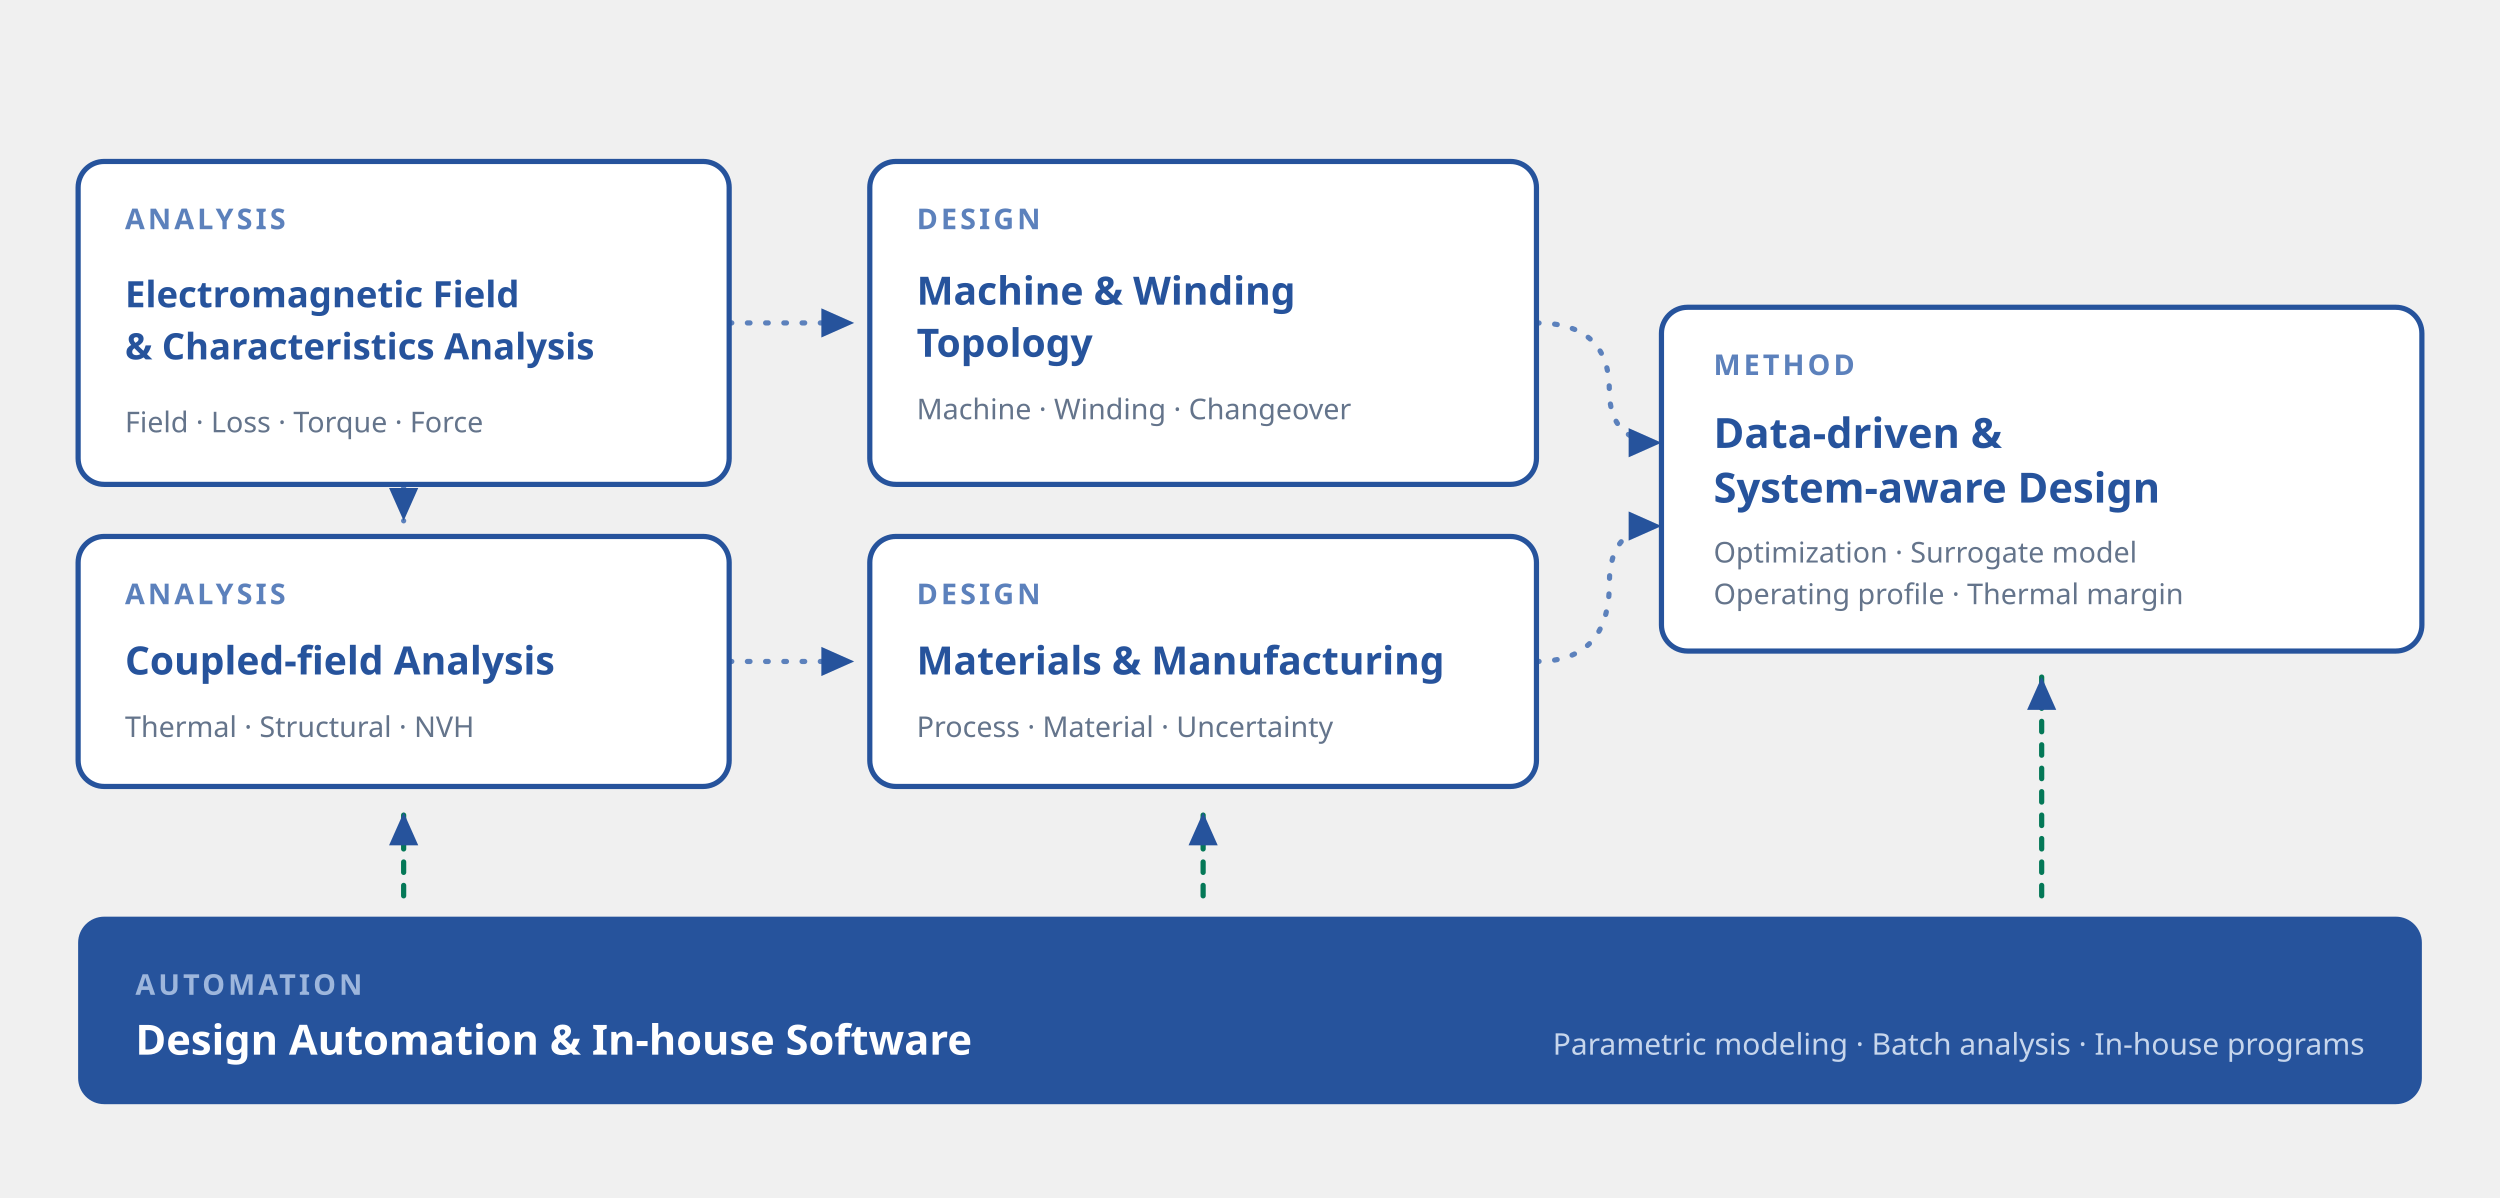
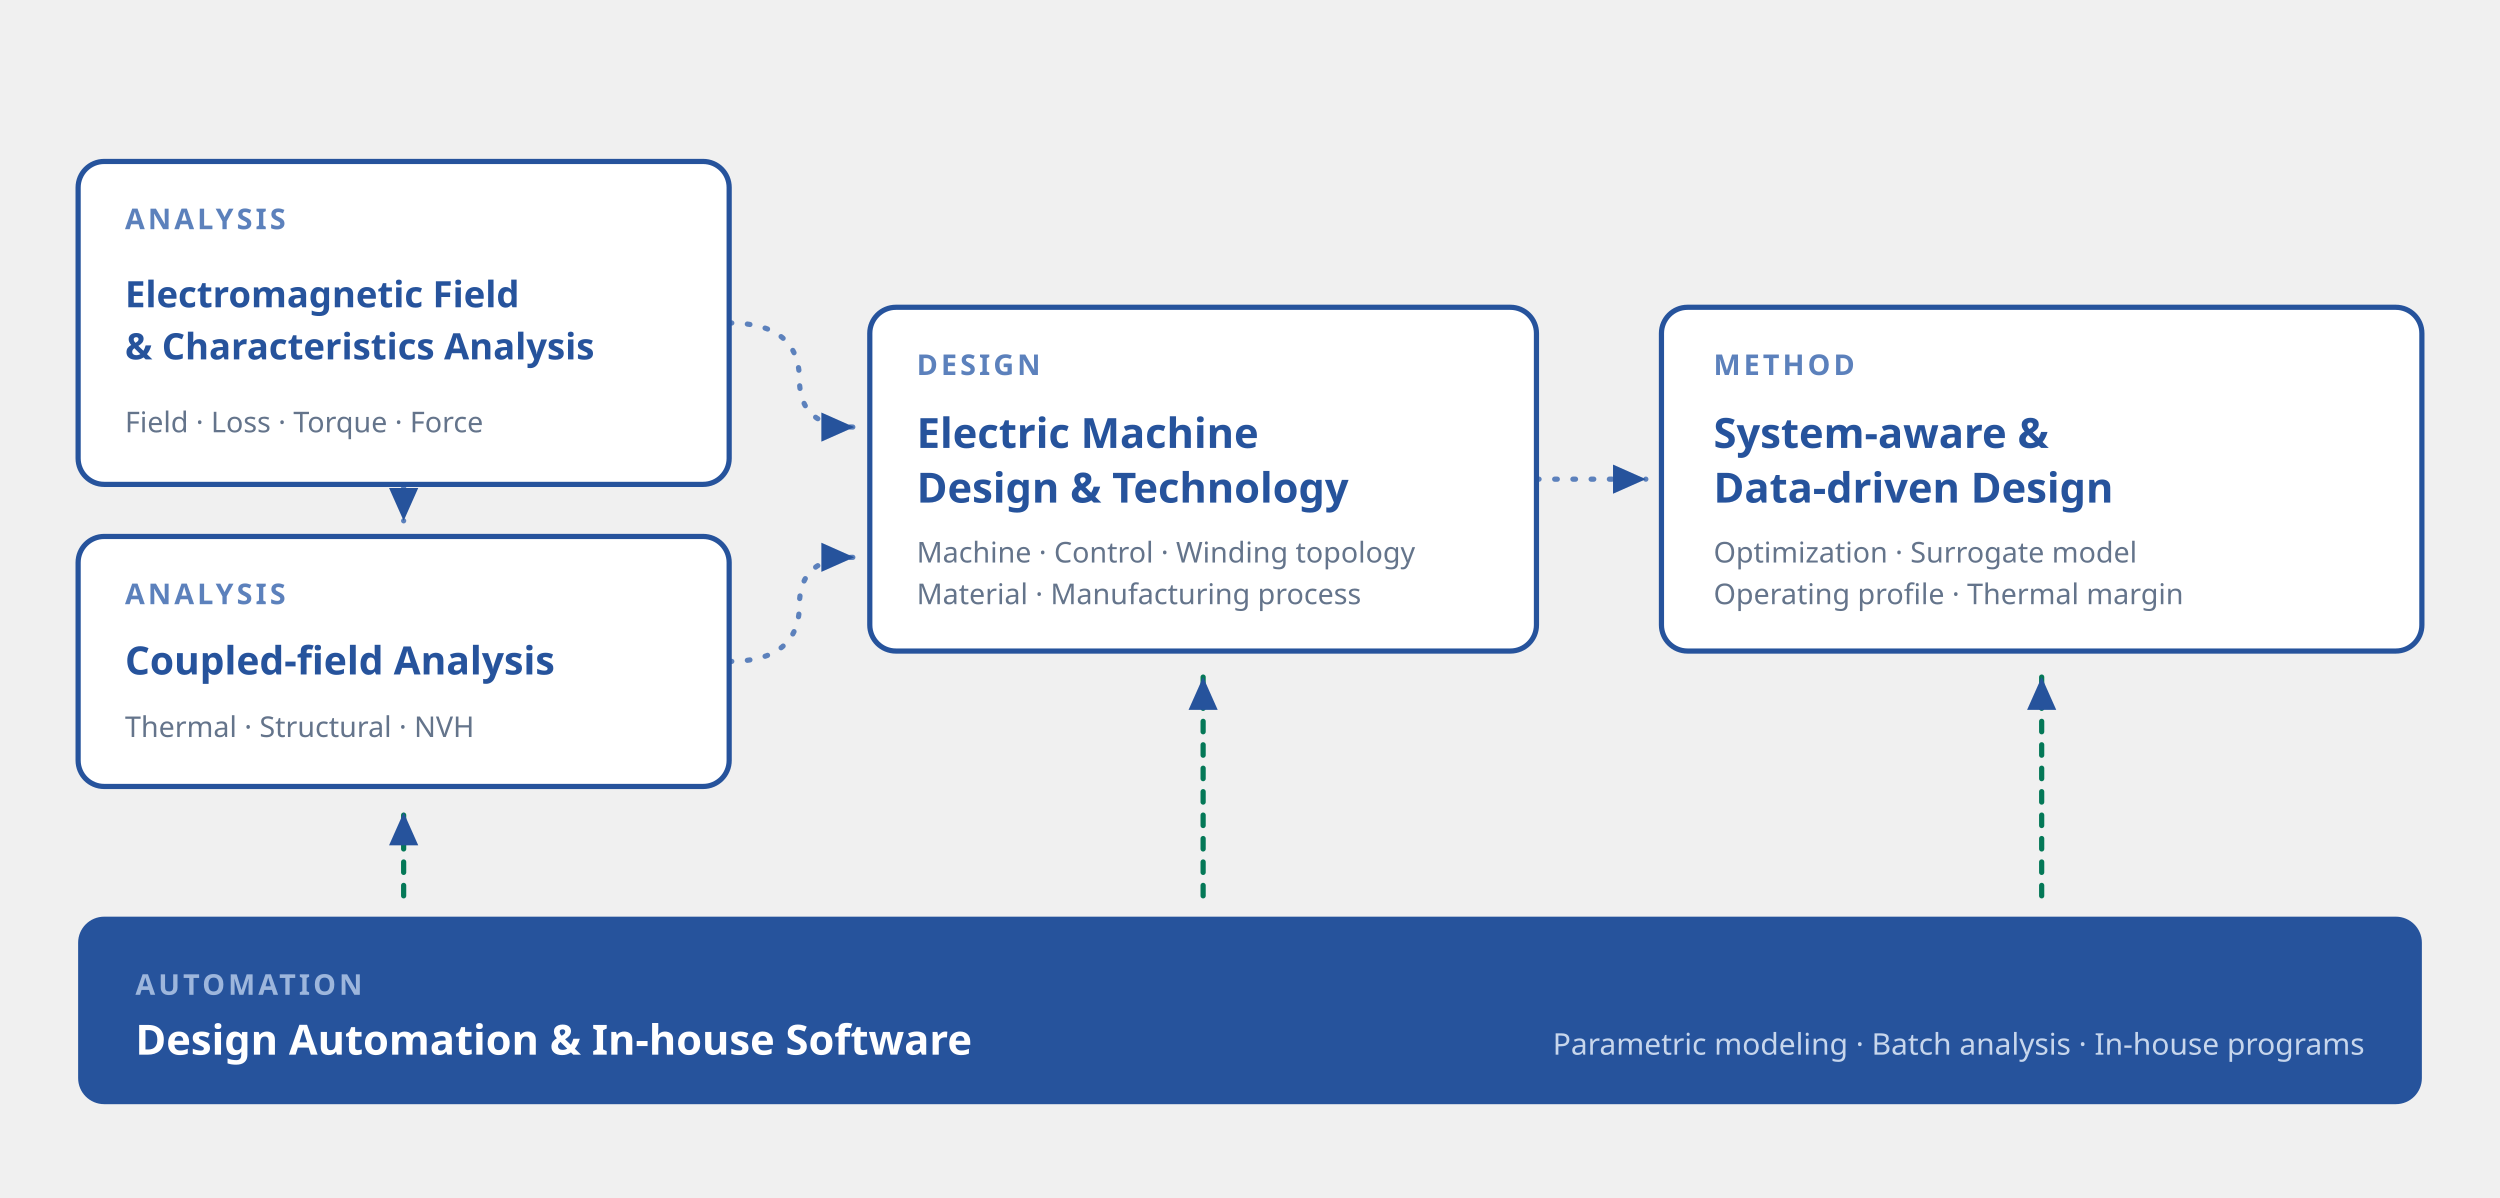
- <svg xmlns="http://www.w3.org/2000/svg" viewBox="0 0 960 460" font-family="Pretendard, system-ui, sans-serif" role="img" aria-label="How the research areas relate: electromagnetic analysis feeds coupled-field analysis, both underpin topology and materials design, which lead to data-driven and system-aware design, with in-house automation running the whole loop underneath">
+ <svg xmlns="http://www.w3.org/2000/svg" viewBox="0 0 960 460" font-family="Pretendard, system-ui, sans-serif" role="img" aria-label="How the research areas relate: electromagnetic analysis feeds coupled-field analysis, both underpin electric machine design and technology, which leads to system-aware and data-driven design, with in-house automation running the whole loop underneath">
  <style>
  @keyframes flow { to { stroke-dashoffset: -28; } }
  @keyframes glow {
    0%, 60%, 100% { fill: #ffffff; }
    15%           { fill: #E8EEF7; }
  }
  @keyframes rise {
    0%, 100% { opacity: 0.35; }
    50%      { opacity: 0.9; }
  }
  .link { animation: flow 2.2s linear infinite; }
  .card { animation: glow 10s ease-in-out infinite; }
  .card-1 { animation-delay: 0s; }
  .card-2 { animation-delay: 1.2s; }
  .card-3 { animation-delay: 2.4s; }
  .card-4 { animation-delay: 3.2s; }
-   .card-5 { animation-delay: 4.4s; }
  .feed { animation: rise 4s ease-in-out infinite; }
  .feed-1 { animation-delay: 0s; }
  .feed-2 { animation-delay: 0.8s; }
  .feed-3 { animation-delay: 1.6s; }
  @media (prefers-reduced-motion: reduce) {
    .link, .card, .feed { animation: none; }
  }
</style>
  <defs>
    <marker id="ah" viewBox="0 0 10 10" refX="9" refY="5" markerWidth="7" markerHeight="7" orient="auto-start-reverse">
      <path d="M 0 1 L 9 5 L 0 9 z" fill="#26539C" />
    </marker>
  </defs>
  <path class="link" d="M 155 186 L 155 200" fill="none" stroke="#5C81BC" stroke-width="2" stroke-dasharray="1 6" stroke-linecap="round" marker-end="url(#ah)" />
-   <path class="link" d="M 280 124 L 328 124" fill="none" stroke="#5C81BC" stroke-width="2" stroke-dasharray="1 6" stroke-linecap="round" marker-end="url(#ah)" />
-   <path class="link" d="M 280 254 L 328 254" fill="none" stroke="#5C81BC" stroke-width="2" stroke-dasharray="1 6" stroke-linecap="round" marker-end="url(#ah)" />
-   <path class="link" d="M 590 124 Q 618 124 618 150 Q 618 170 638 170" fill="none" stroke="#5C81BC" stroke-width="2" stroke-dasharray="1 6" stroke-linecap="round" marker-end="url(#ah)" />
-   <path class="link" d="M 590 254 Q 618 254 618 224 Q 618 202 638 202" fill="none" stroke="#5C81BC" stroke-width="2" stroke-dasharray="1 6" stroke-linecap="round" marker-end="url(#ah)" />
+   <path class="link" d="M 280 124 Q 307 124 307 146 Q 307 164 328 164" fill="none" stroke="#5C81BC" stroke-width="2" stroke-dasharray="1 6" stroke-linecap="round" marker-end="url(#ah)" />
+   <path class="link" d="M 280 254 Q 307 254 307 232 Q 307 214 328 214" fill="none" stroke="#5C81BC" stroke-width="2" stroke-dasharray="1 6" stroke-linecap="round" marker-end="url(#ah)" />
+   <path class="link" d="M 590 184 L 632 184" fill="none" stroke="#5C81BC" stroke-width="2" stroke-dasharray="1 6" stroke-linecap="round" marker-end="url(#ah)" />
  <rect class="card card-1" x="30" y="62" width="250" height="124" rx="10" fill="#ffffff" stroke="#26539C" stroke-width="2" />
  <text x="48" y="88" font-size="11" font-weight="700" fill="#5C81BC" letter-spacing="1.2">ANALYSIS</text>
  <text x="48" y="118" font-size="14" font-weight="700" fill="#26539C">Electromagnetic Field</text>
  <text x="48" y="138" font-size="14" font-weight="700" fill="#26539C">&amp; Characteristics Analysis</text>
  <text x="48" y="166" font-size="11" fill="#64748b">Field · Loss · Torque · Force</text>
  <rect class="card card-2" x="30" y="206" width="250" height="96" rx="10" fill="#ffffff" stroke="#26539C" stroke-width="2" />
  <text x="48" y="232" font-size="11" font-weight="700" fill="#5C81BC" letter-spacing="1.2">ANALYSIS</text>
  <text x="48" y="259" font-size="15" font-weight="700" fill="#26539C">Coupled-field Analysis</text>
  <text x="48" y="283" font-size="11" fill="#64748b">Thermal · Structural · NVH</text>
-   <rect class="card card-3" x="334" y="62" width="256" height="124" rx="10" fill="#ffffff" stroke="#26539C" stroke-width="2" />
-   <text x="352" y="88" font-size="11" font-weight="700" fill="#5C81BC" letter-spacing="1.2">DESIGN</text>
-   <text x="352" y="117" font-size="15" font-weight="700" fill="#26539C">Machine &amp; Winding</text>
-   <text x="352" y="137" font-size="15" font-weight="700" fill="#26539C">Topology</text>
-   <text x="352" y="161" font-size="11" fill="#64748b">Machine · Winding · Changeover</text>
-   <rect class="card card-4" x="334" y="206" width="256" height="96" rx="10" fill="#ffffff" stroke="#26539C" stroke-width="2" />
-   <text x="352" y="232" font-size="11" font-weight="700" fill="#5C81BC" letter-spacing="1.2">DESIGN</text>
-   <text x="352" y="259" font-size="15" font-weight="700" fill="#26539C">Materials &amp; Manufacturing</text>
-   <text x="352" y="283" font-size="11" fill="#64748b">Process · Material · Uncertainty</text>
-   <rect class="card card-5" x="638" y="118" width="292" height="132" rx="10" fill="#ffffff" stroke="#26539C" stroke-width="2" />
+   <rect class="card card-3" x="334" y="118" width="256" height="132" rx="10" fill="#ffffff" stroke="#26539C" stroke-width="2" />
+   <text x="352" y="144" font-size="11" font-weight="700" fill="#5C81BC" letter-spacing="1.2">DESIGN</text>
+   <text x="352" y="172" font-size="16" font-weight="700" fill="#26539C">Electric Machine</text>
+   <text x="352" y="193" font-size="16" font-weight="700" fill="#26539C">Design &amp; Technology</text>
+   <text x="352" y="216" font-size="11" fill="#64748b">Machine · Control · Winding topology</text>
+   <text x="352" y="232" font-size="11" fill="#64748b">Material · Manufacturing process</text>
+   <rect class="card card-4" x="638" y="118" width="292" height="132" rx="10" fill="#ffffff" stroke="#26539C" stroke-width="2" />
  <text x="658" y="144" font-size="11" font-weight="700" fill="#5C81BC" letter-spacing="1.2">METHOD</text>
-   <text x="658" y="172" font-size="16" font-weight="700" fill="#26539C">Data-driven &amp;</text>
-   <text x="658" y="193" font-size="16" font-weight="700" fill="#26539C">System-aware Design</text>
+   <text x="658" y="172" font-size="16" font-weight="700" fill="#26539C">System-aware &amp;</text>
+   <text x="658" y="193" font-size="16" font-weight="700" fill="#26539C">Data-driven Design</text>
  <text x="658" y="216" font-size="11" fill="#64748b">Optimization · Surrogate model</text>
  <text x="658" y="232" font-size="11" fill="#64748b">Operating profile · Thermal margin</text>
  <line class="feed feed-1" x1="155" y1="344" x2="155" y2="312" stroke="#047857" stroke-width="2" stroke-dasharray="4 5" stroke-linecap="round" marker-end="url(#ah)" />
-   <line class="feed feed-2" x1="462" y1="344" x2="462" y2="312" stroke="#047857" stroke-width="2" stroke-dasharray="4 5" stroke-linecap="round" marker-end="url(#ah)" />
+   <line class="feed feed-2" x1="462" y1="344" x2="462" y2="260" stroke="#047857" stroke-width="2" stroke-dasharray="4 5" stroke-linecap="round" marker-end="url(#ah)" />
  <line class="feed feed-3" x1="784" y1="344" x2="784" y2="260" stroke="#047857" stroke-width="2" stroke-dasharray="4 5" stroke-linecap="round" marker-end="url(#ah)" />
  <rect x="30" y="352" width="900" height="72" rx="10" fill="#26539C" />
  <text x="52" y="382" font-size="11" font-weight="700" fill="#9DB6DC" letter-spacing="1.2">AUTOMATION</text>
  <text x="52" y="405" font-size="16" font-weight="700" fill="#ffffff">Design Automation &amp; In-house Software</text>
  <text x="908" y="405" font-size="11.5" fill="#C7D6EC" text-anchor="end">Parametric modeling · Batch analysis · In-house programs</text>
</svg>
